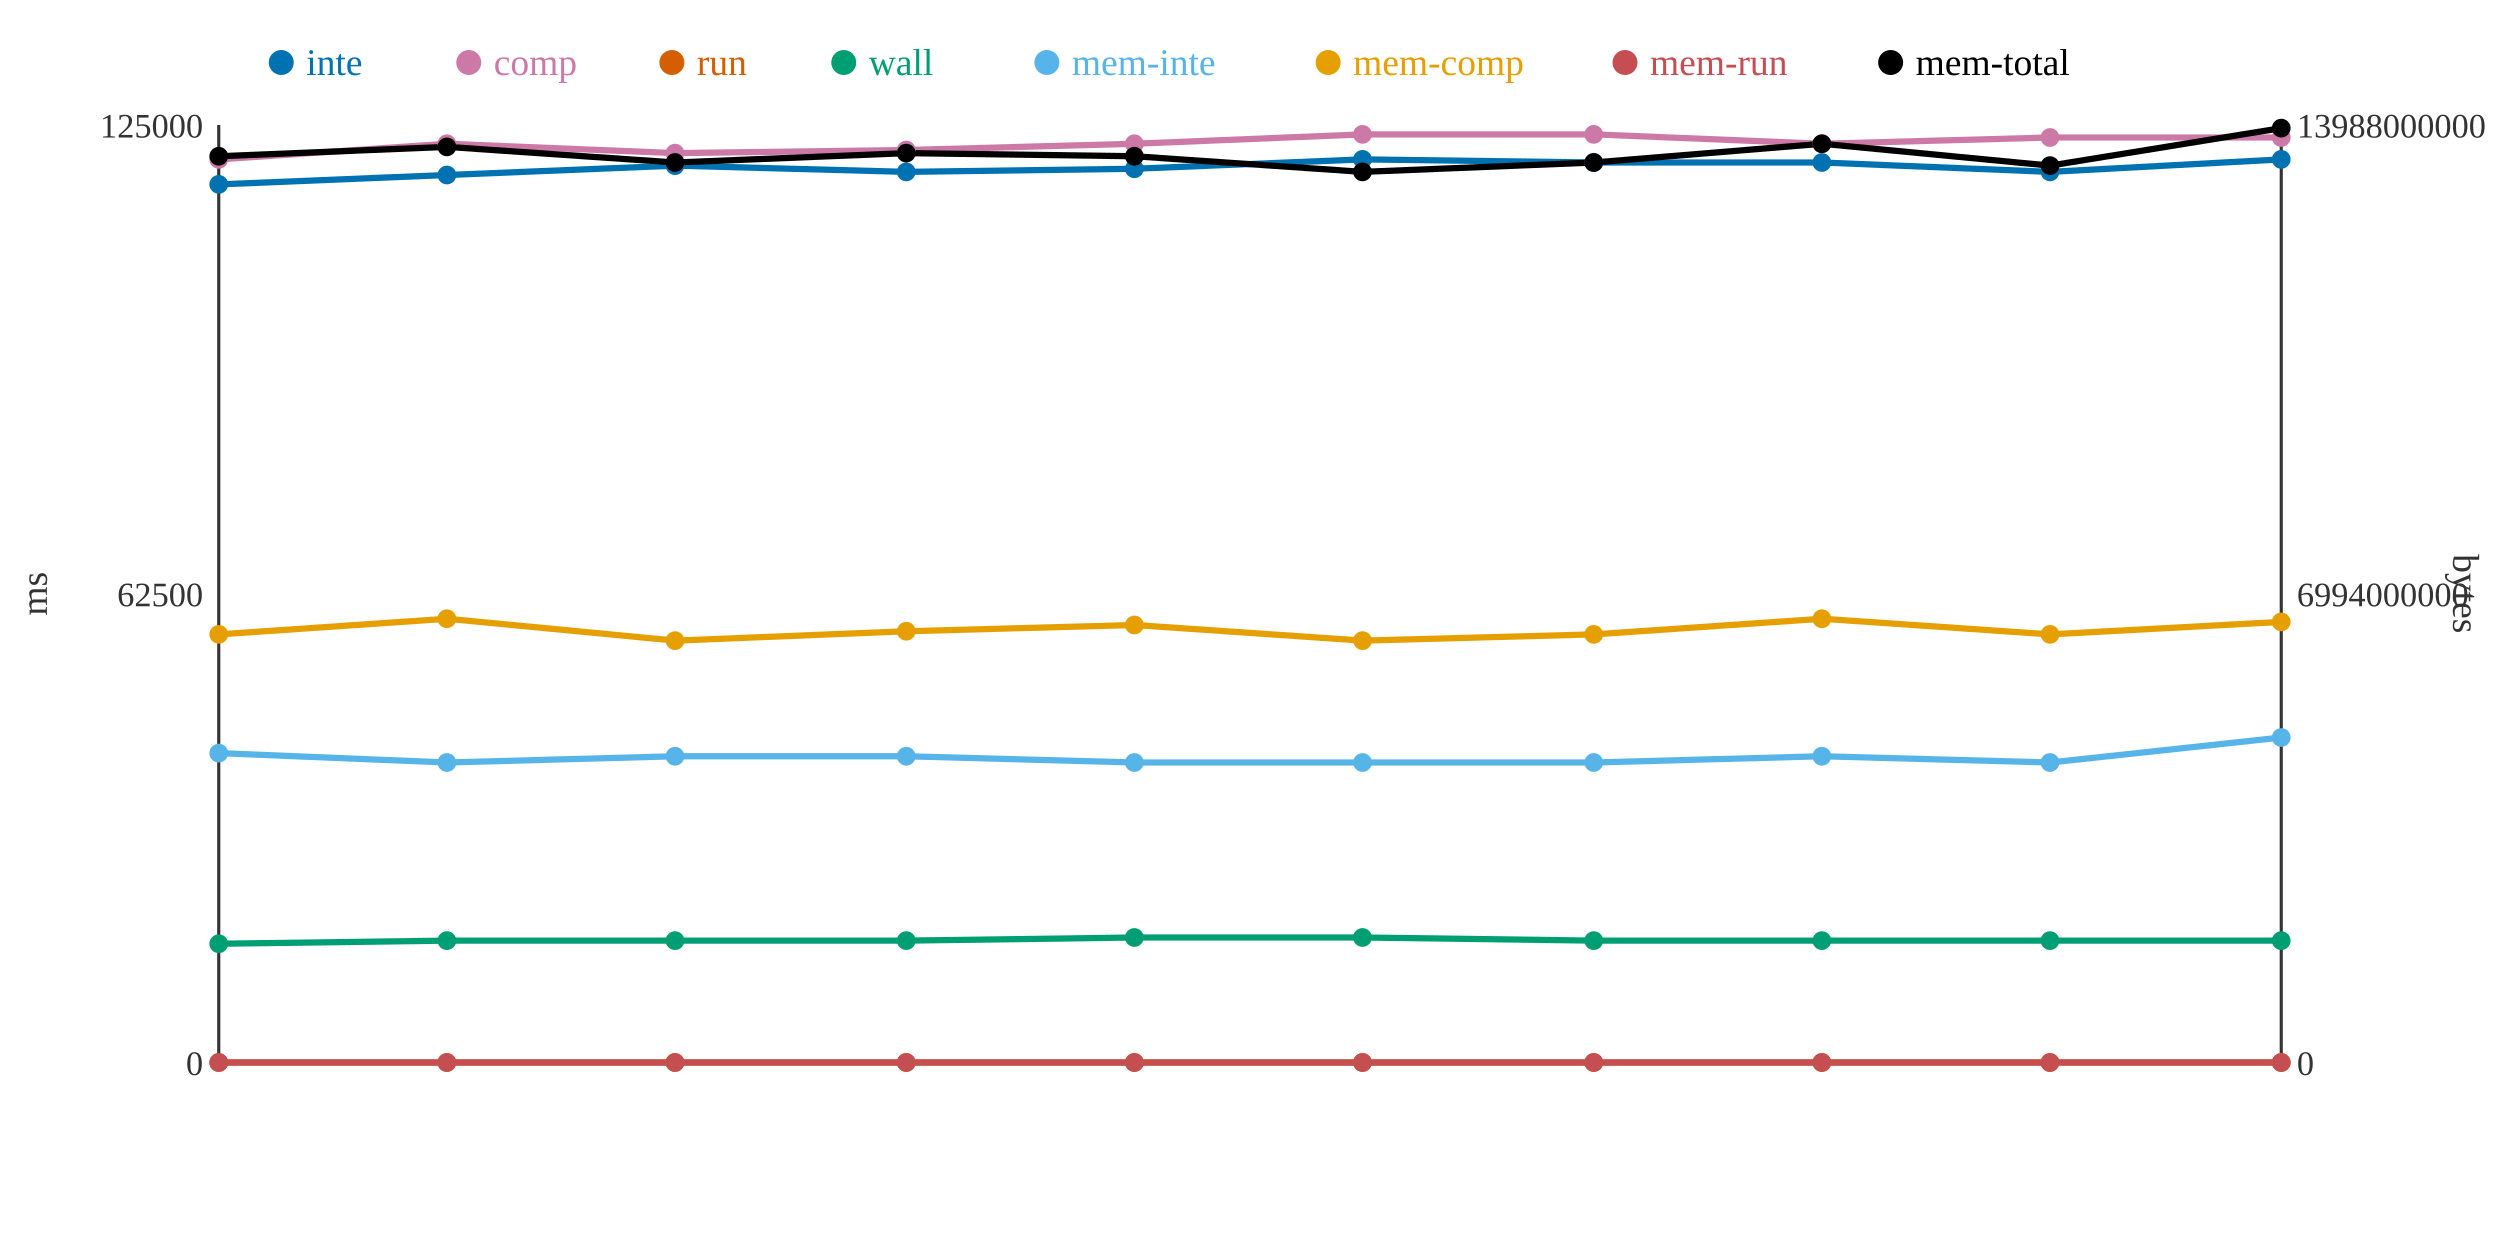
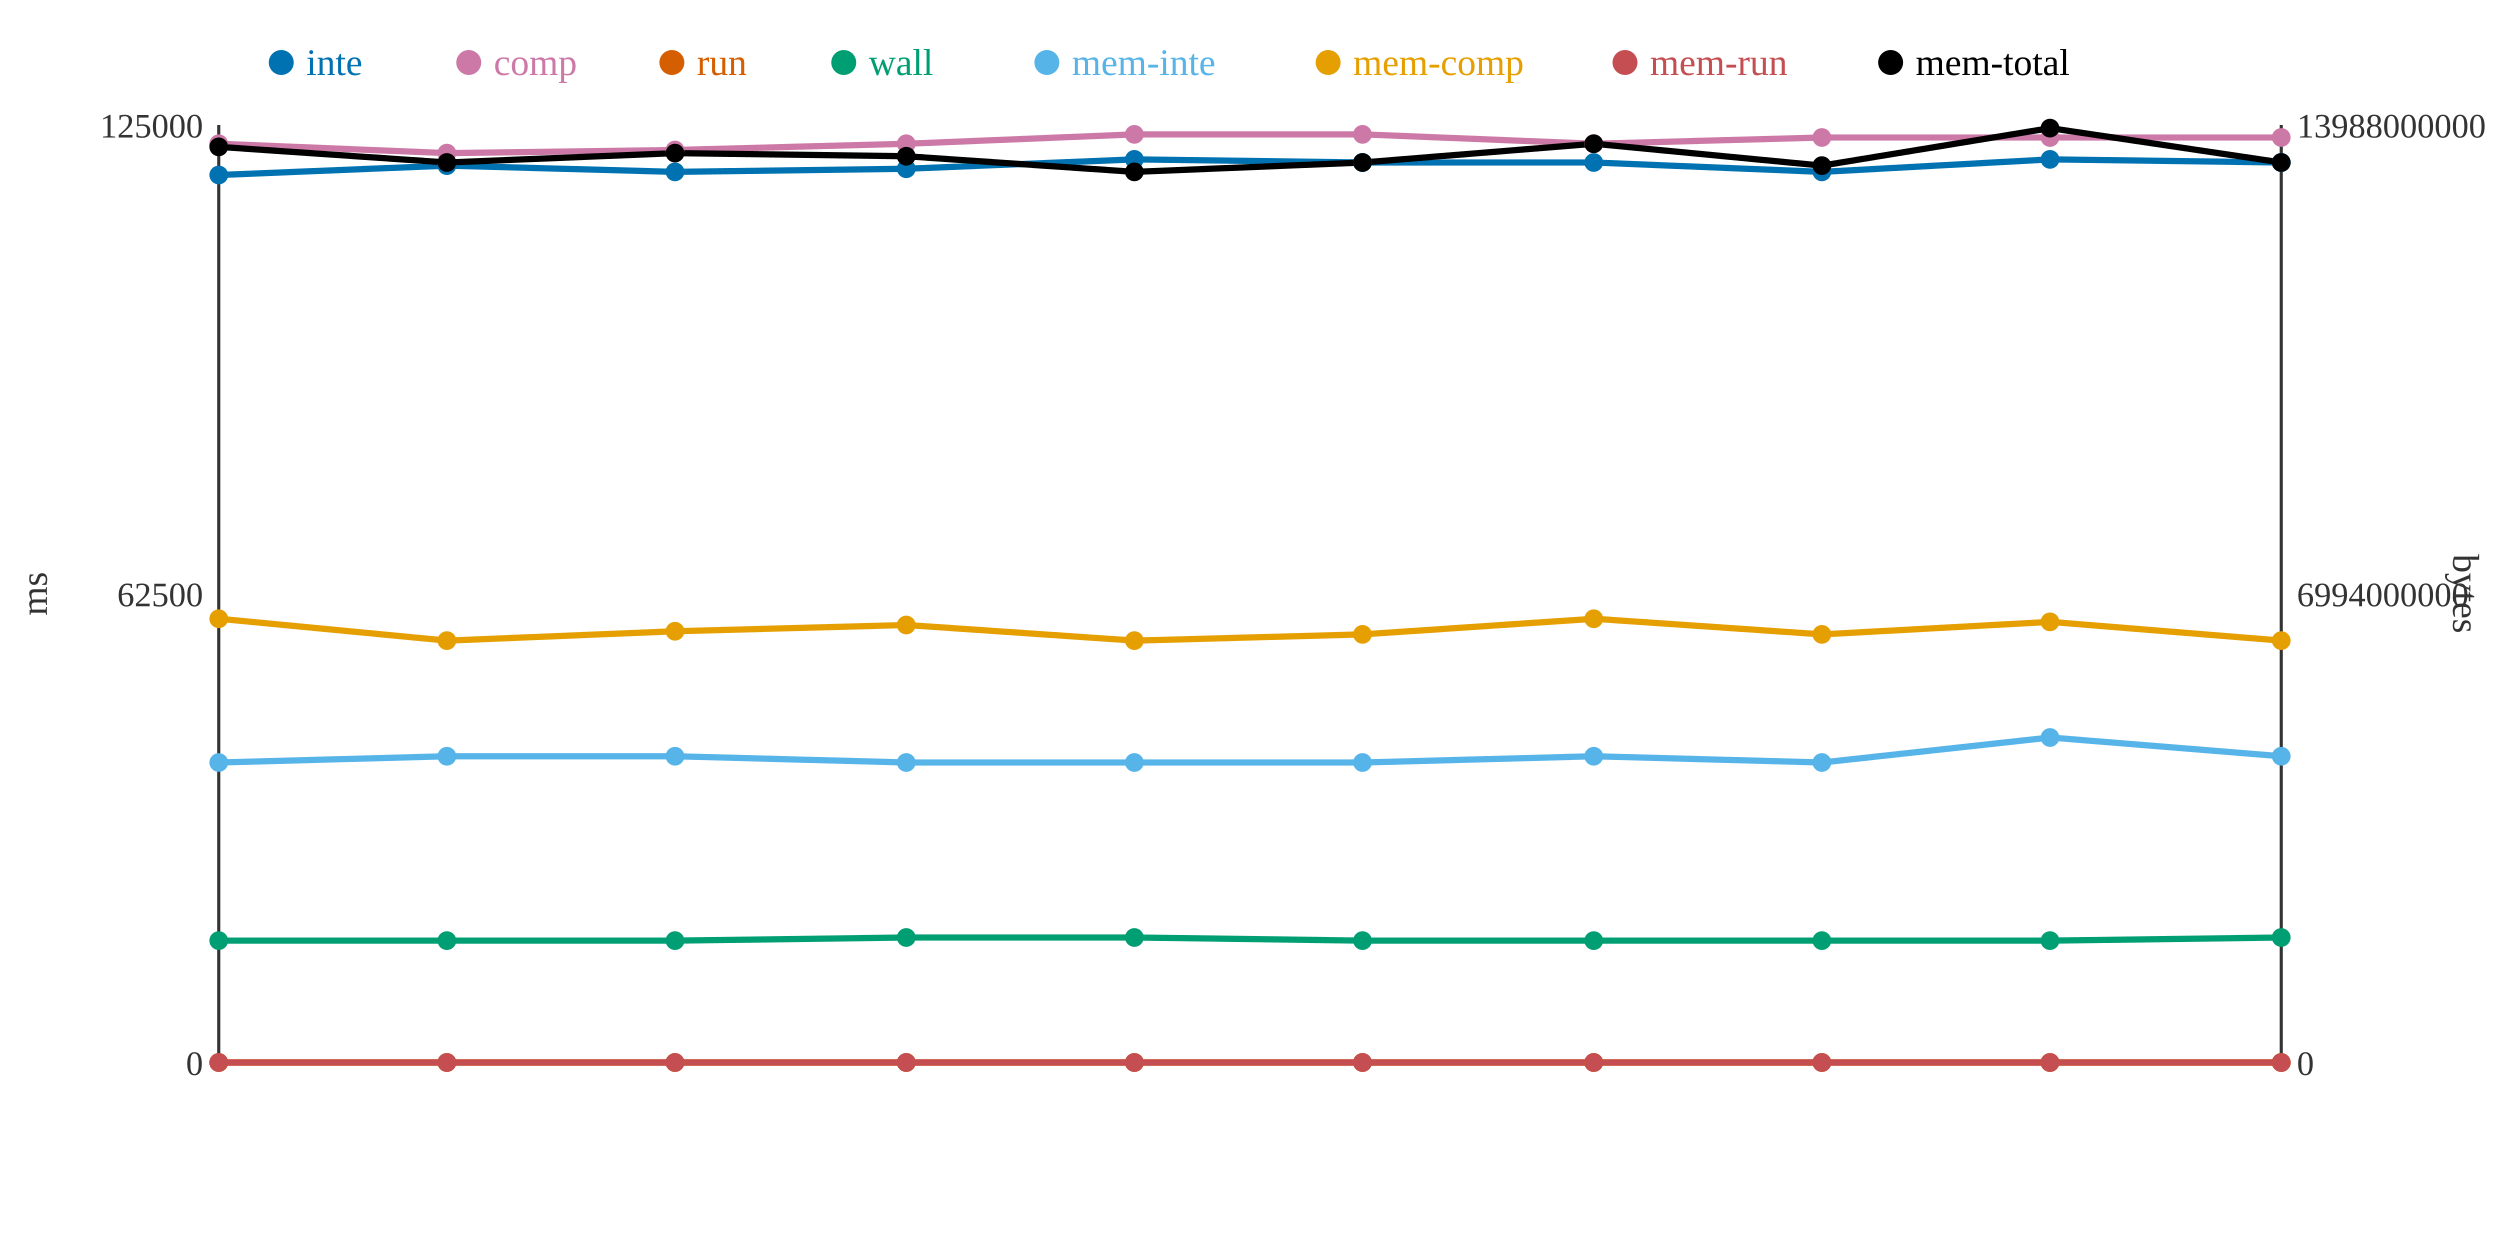
<svg xmlns="http://www.w3.org/2000/svg" width="800" height="400">
  <rect width="800" height="400" fill="white" />
  <line x1="70" y1="40" x2="70" y2="340" stroke="#333" stroke-width="1" />
  <line x1="70" y1="340" x2="730" y2="340" stroke="#333" stroke-width="1" />
  <line x1="730" y1="40" x2="730" y2="340" stroke="#333" stroke-width="1" />
  <text x="65" y="344" text-anchor="end" font-size="11" fill="#333">0</text>
  <text x="65" y="194" text-anchor="end" font-size="11" fill="#333">62500</text>
  <text x="65" y="44" text-anchor="end" font-size="11" fill="#333">125000</text>
  <text x="15" y="190" text-anchor="middle" font-size="12" fill="#333" transform="rotate(-90 15 190)">ms</text>
  <text x="735" y="344" text-anchor="start" font-size="11" fill="#333">0</text>
  <text x="735" y="194" text-anchor="start" font-size="11" fill="#333">6994000000</text>
  <text x="735" y="44" text-anchor="start" font-size="11" fill="#333">13988000000</text>
  <text x="785" y="190" text-anchor="middle" font-size="12" fill="#333" transform="rotate(90 785 190)">bytes</text>
-   <polyline points="70,59 143,56 216,53 290,55 363,54 436,51 510,52 583,52 656,55 730,51" fill="none" stroke="#0072B2" stroke-width="2" />
-   <polyline points="70,51 143,46 216,49 290,48 363,46 436,43 510,43 583,46 656,44 730,44" fill="none" stroke="#CC79A7" stroke-width="2" />
+   <polyline points="70,56 143,53 216,55 290,54 363,51 436,52 510,52 583,55 656,51 730,52" fill="none" stroke="#0072B2" stroke-width="2" />
+   <polyline points="70,46 143,49 216,48 290,46 363,43 436,43 510,46 583,44 656,44 730,44" fill="none" stroke="#CC79A7" stroke-width="2" />
  <polyline points="70,340 143,340 216,340 290,340 363,340 436,340 510,340 583,340 656,340 730,340" fill="none" stroke="#D55E00" stroke-width="2" />
-   <polyline points="70,302 143,301 216,301 290,301 363,300 436,300 510,301 583,301 656,301 730,301" fill="none" stroke="#009E73" stroke-width="2" />
-   <polyline points="70,241 143,244 216,242 290,242 363,244 436,244 510,244 583,242 656,244 730,236" fill="none" stroke="#56B4E9" stroke-width="2" />
-   <polyline points="70,203 143,198 216,205 290,202 363,200 436,205 510,203 583,198 656,203 730,199" fill="none" stroke="#E69F00" stroke-width="2" />
+   <polyline points="70,301 143,301 216,301 290,300 363,300 436,301 510,301 583,301 656,301 730,300" fill="none" stroke="#009E73" stroke-width="2" />
+   <polyline points="70,244 143,242 216,242 290,244 363,244 436,244 510,242 583,244 656,236 730,242" fill="none" stroke="#56B4E9" stroke-width="2" />
+   <polyline points="70,198 143,205 216,202 290,200 363,205 436,203 510,198 583,203 656,199 730,205" fill="none" stroke="#E69F00" stroke-width="2" />
  <polyline points="70,340 143,340 216,340 290,340 363,340 436,340 510,340 583,340 656,340 730,340" fill="none" stroke="#C44E52" stroke-width="2" />
-   <polyline points="70,50 143,47 216,52 290,49 363,50 436,55 510,52 583,46 656,53 730,41" fill="none" stroke="#000000" stroke-width="2" />
-   <circle cx="70" cy="59" r="3" fill="#0072B2" />
-   <circle cx="70" cy="51" r="3" fill="#CC79A7" />
+   <polyline points="70,47 143,52 216,49 290,50 363,55 436,52 510,46 583,53 656,41 730,52" fill="none" stroke="#000000" stroke-width="2" />
+   <circle cx="70" cy="56" r="3" fill="#0072B2" />
+   <circle cx="70" cy="46" r="3" fill="#CC79A7" />
  <circle cx="70" cy="340" r="3" fill="#D55E00" />
-   <circle cx="70" cy="302" r="3" fill="#009E73" />
-   <circle cx="70" cy="241" r="3" fill="#56B4E9" />
-   <circle cx="70" cy="203" r="3" fill="#E69F00" />
+   <circle cx="70" cy="301" r="3" fill="#009E73" />
+   <circle cx="70" cy="244" r="3" fill="#56B4E9" />
+   <circle cx="70" cy="198" r="3" fill="#E69F00" />
  <circle cx="70" cy="340" r="3" fill="#C44E52" />
-   <circle cx="70" cy="50" r="3" fill="#000000" />
-   <circle cx="143" cy="56" r="3" fill="#0072B2" />
-   <circle cx="143" cy="46" r="3" fill="#CC79A7" />
+   <circle cx="70" cy="47" r="3" fill="#000000" />
+   <circle cx="143" cy="53" r="3" fill="#0072B2" />
+   <circle cx="143" cy="49" r="3" fill="#CC79A7" />
  <circle cx="143" cy="340" r="3" fill="#D55E00" />
  <circle cx="143" cy="301" r="3" fill="#009E73" />
-   <circle cx="143" cy="244" r="3" fill="#56B4E9" />
-   <circle cx="143" cy="198" r="3" fill="#E69F00" />
+   <circle cx="143" cy="242" r="3" fill="#56B4E9" />
+   <circle cx="143" cy="205" r="3" fill="#E69F00" />
  <circle cx="143" cy="340" r="3" fill="#C44E52" />
-   <circle cx="143" cy="47" r="3" fill="#000000" />
-   <circle cx="216" cy="53" r="3" fill="#0072B2" />
-   <circle cx="216" cy="49" r="3" fill="#CC79A7" />
+   <circle cx="143" cy="52" r="3" fill="#000000" />
+   <circle cx="216" cy="55" r="3" fill="#0072B2" />
+   <circle cx="216" cy="48" r="3" fill="#CC79A7" />
  <circle cx="216" cy="340" r="3" fill="#D55E00" />
  <circle cx="216" cy="301" r="3" fill="#009E73" />
  <circle cx="216" cy="242" r="3" fill="#56B4E9" />
-   <circle cx="216" cy="205" r="3" fill="#E69F00" />
+   <circle cx="216" cy="202" r="3" fill="#E69F00" />
  <circle cx="216" cy="340" r="3" fill="#C44E52" />
-   <circle cx="216" cy="52" r="3" fill="#000000" />
-   <circle cx="290" cy="55" r="3" fill="#0072B2" />
-   <circle cx="290" cy="48" r="3" fill="#CC79A7" />
+   <circle cx="216" cy="49" r="3" fill="#000000" />
+   <circle cx="290" cy="54" r="3" fill="#0072B2" />
+   <circle cx="290" cy="46" r="3" fill="#CC79A7" />
  <circle cx="290" cy="340" r="3" fill="#D55E00" />
-   <circle cx="290" cy="301" r="3" fill="#009E73" />
-   <circle cx="290" cy="242" r="3" fill="#56B4E9" />
-   <circle cx="290" cy="202" r="3" fill="#E69F00" />
+   <circle cx="290" cy="300" r="3" fill="#009E73" />
+   <circle cx="290" cy="244" r="3" fill="#56B4E9" />
+   <circle cx="290" cy="200" r="3" fill="#E69F00" />
  <circle cx="290" cy="340" r="3" fill="#C44E52" />
-   <circle cx="290" cy="49" r="3" fill="#000000" />
-   <circle cx="363" cy="54" r="3" fill="#0072B2" />
-   <circle cx="363" cy="46" r="3" fill="#CC79A7" />
+   <circle cx="290" cy="50" r="3" fill="#000000" />
+   <circle cx="363" cy="51" r="3" fill="#0072B2" />
+   <circle cx="363" cy="43" r="3" fill="#CC79A7" />
  <circle cx="363" cy="340" r="3" fill="#D55E00" />
  <circle cx="363" cy="300" r="3" fill="#009E73" />
  <circle cx="363" cy="244" r="3" fill="#56B4E9" />
-   <circle cx="363" cy="200" r="3" fill="#E69F00" />
+   <circle cx="363" cy="205" r="3" fill="#E69F00" />
  <circle cx="363" cy="340" r="3" fill="#C44E52" />
-   <circle cx="363" cy="50" r="3" fill="#000000" />
-   <circle cx="436" cy="51" r="3" fill="#0072B2" />
+   <circle cx="363" cy="55" r="3" fill="#000000" />
+   <circle cx="436" cy="52" r="3" fill="#0072B2" />
  <circle cx="436" cy="43" r="3" fill="#CC79A7" />
  <circle cx="436" cy="340" r="3" fill="#D55E00" />
-   <circle cx="436" cy="300" r="3" fill="#009E73" />
+   <circle cx="436" cy="301" r="3" fill="#009E73" />
  <circle cx="436" cy="244" r="3" fill="#56B4E9" />
-   <circle cx="436" cy="205" r="3" fill="#E69F00" />
+   <circle cx="436" cy="203" r="3" fill="#E69F00" />
  <circle cx="436" cy="340" r="3" fill="#C44E52" />
-   <circle cx="436" cy="55" r="3" fill="#000000" />
+   <circle cx="436" cy="52" r="3" fill="#000000" />
  <circle cx="510" cy="52" r="3" fill="#0072B2" />
-   <circle cx="510" cy="43" r="3" fill="#CC79A7" />
+   <circle cx="510" cy="46" r="3" fill="#CC79A7" />
  <circle cx="510" cy="340" r="3" fill="#D55E00" />
  <circle cx="510" cy="301" r="3" fill="#009E73" />
-   <circle cx="510" cy="244" r="3" fill="#56B4E9" />
-   <circle cx="510" cy="203" r="3" fill="#E69F00" />
+   <circle cx="510" cy="242" r="3" fill="#56B4E9" />
+   <circle cx="510" cy="198" r="3" fill="#E69F00" />
  <circle cx="510" cy="340" r="3" fill="#C44E52" />
-   <circle cx="510" cy="52" r="3" fill="#000000" />
-   <circle cx="583" cy="52" r="3" fill="#0072B2" />
-   <circle cx="583" cy="46" r="3" fill="#CC79A7" />
+   <circle cx="510" cy="46" r="3" fill="#000000" />
+   <circle cx="583" cy="55" r="3" fill="#0072B2" />
+   <circle cx="583" cy="44" r="3" fill="#CC79A7" />
  <circle cx="583" cy="340" r="3" fill="#D55E00" />
  <circle cx="583" cy="301" r="3" fill="#009E73" />
-   <circle cx="583" cy="242" r="3" fill="#56B4E9" />
-   <circle cx="583" cy="198" r="3" fill="#E69F00" />
+   <circle cx="583" cy="244" r="3" fill="#56B4E9" />
+   <circle cx="583" cy="203" r="3" fill="#E69F00" />
  <circle cx="583" cy="340" r="3" fill="#C44E52" />
-   <circle cx="583" cy="46" r="3" fill="#000000" />
-   <circle cx="656" cy="55" r="3" fill="#0072B2" />
+   <circle cx="583" cy="53" r="3" fill="#000000" />
+   <circle cx="656" cy="51" r="3" fill="#0072B2" />
  <circle cx="656" cy="44" r="3" fill="#CC79A7" />
  <circle cx="656" cy="340" r="3" fill="#D55E00" />
  <circle cx="656" cy="301" r="3" fill="#009E73" />
-   <circle cx="656" cy="244" r="3" fill="#56B4E9" />
-   <circle cx="656" cy="203" r="3" fill="#E69F00" />
+   <circle cx="656" cy="236" r="3" fill="#56B4E9" />
+   <circle cx="656" cy="199" r="3" fill="#E69F00" />
  <circle cx="656" cy="340" r="3" fill="#C44E52" />
-   <circle cx="656" cy="53" r="3" fill="#000000" />
-   <circle cx="730" cy="51" r="3" fill="#0072B2" />
+   <circle cx="656" cy="41" r="3" fill="#000000" />
+   <circle cx="730" cy="52" r="3" fill="#0072B2" />
  <circle cx="730" cy="44" r="3" fill="#CC79A7" />
  <circle cx="730" cy="340" r="3" fill="#D55E00" />
-   <circle cx="730" cy="301" r="3" fill="#009E73" />
-   <circle cx="730" cy="236" r="3" fill="#56B4E9" />
-   <circle cx="730" cy="199" r="3" fill="#E69F00" />
+   <circle cx="730" cy="300" r="3" fill="#009E73" />
+   <circle cx="730" cy="242" r="3" fill="#56B4E9" />
+   <circle cx="730" cy="205" r="3" fill="#E69F00" />
  <circle cx="730" cy="340" r="3" fill="#C44E52" />
-   <circle cx="730" cy="41" r="3" fill="#000000" />
+   <circle cx="730" cy="52" r="3" fill="#000000" />
  <circle cx="90" cy="20" r="4" fill="#0072B2" />
  <text x="98" y="24" text-anchor="start" font-size="12" fill="#0072B2">inte</text>
  <circle cx="150" cy="20" r="4" fill="#CC79A7" />
  <text x="158" y="24" text-anchor="start" font-size="12" fill="#CC79A7">comp</text>
  <circle cx="215" cy="20" r="4" fill="#D55E00" />
  <text x="223" y="24" text-anchor="start" font-size="12" fill="#D55E00">run</text>
  <circle cx="270" cy="20" r="4" fill="#009E73" />
  <text x="278" y="24" text-anchor="start" font-size="12" fill="#009E73">wall</text>
  <circle cx="335" cy="20" r="4" fill="#56B4E9" />
  <text x="343" y="24" text-anchor="start" font-size="12" fill="#56B4E9">mem-inte</text>
  <circle cx="425" cy="20" r="4" fill="#E69F00" />
  <text x="433" y="24" text-anchor="start" font-size="12" fill="#E69F00">mem-comp</text>
  <circle cx="520" cy="20" r="4" fill="#C44E52" />
  <text x="528" y="24" text-anchor="start" font-size="12" fill="#C44E52">mem-run</text>
  <circle cx="605" cy="20" r="4" fill="#000000" />
  <text x="613" y="24" text-anchor="start" font-size="12" fill="#000000">mem-total</text>
</svg>
